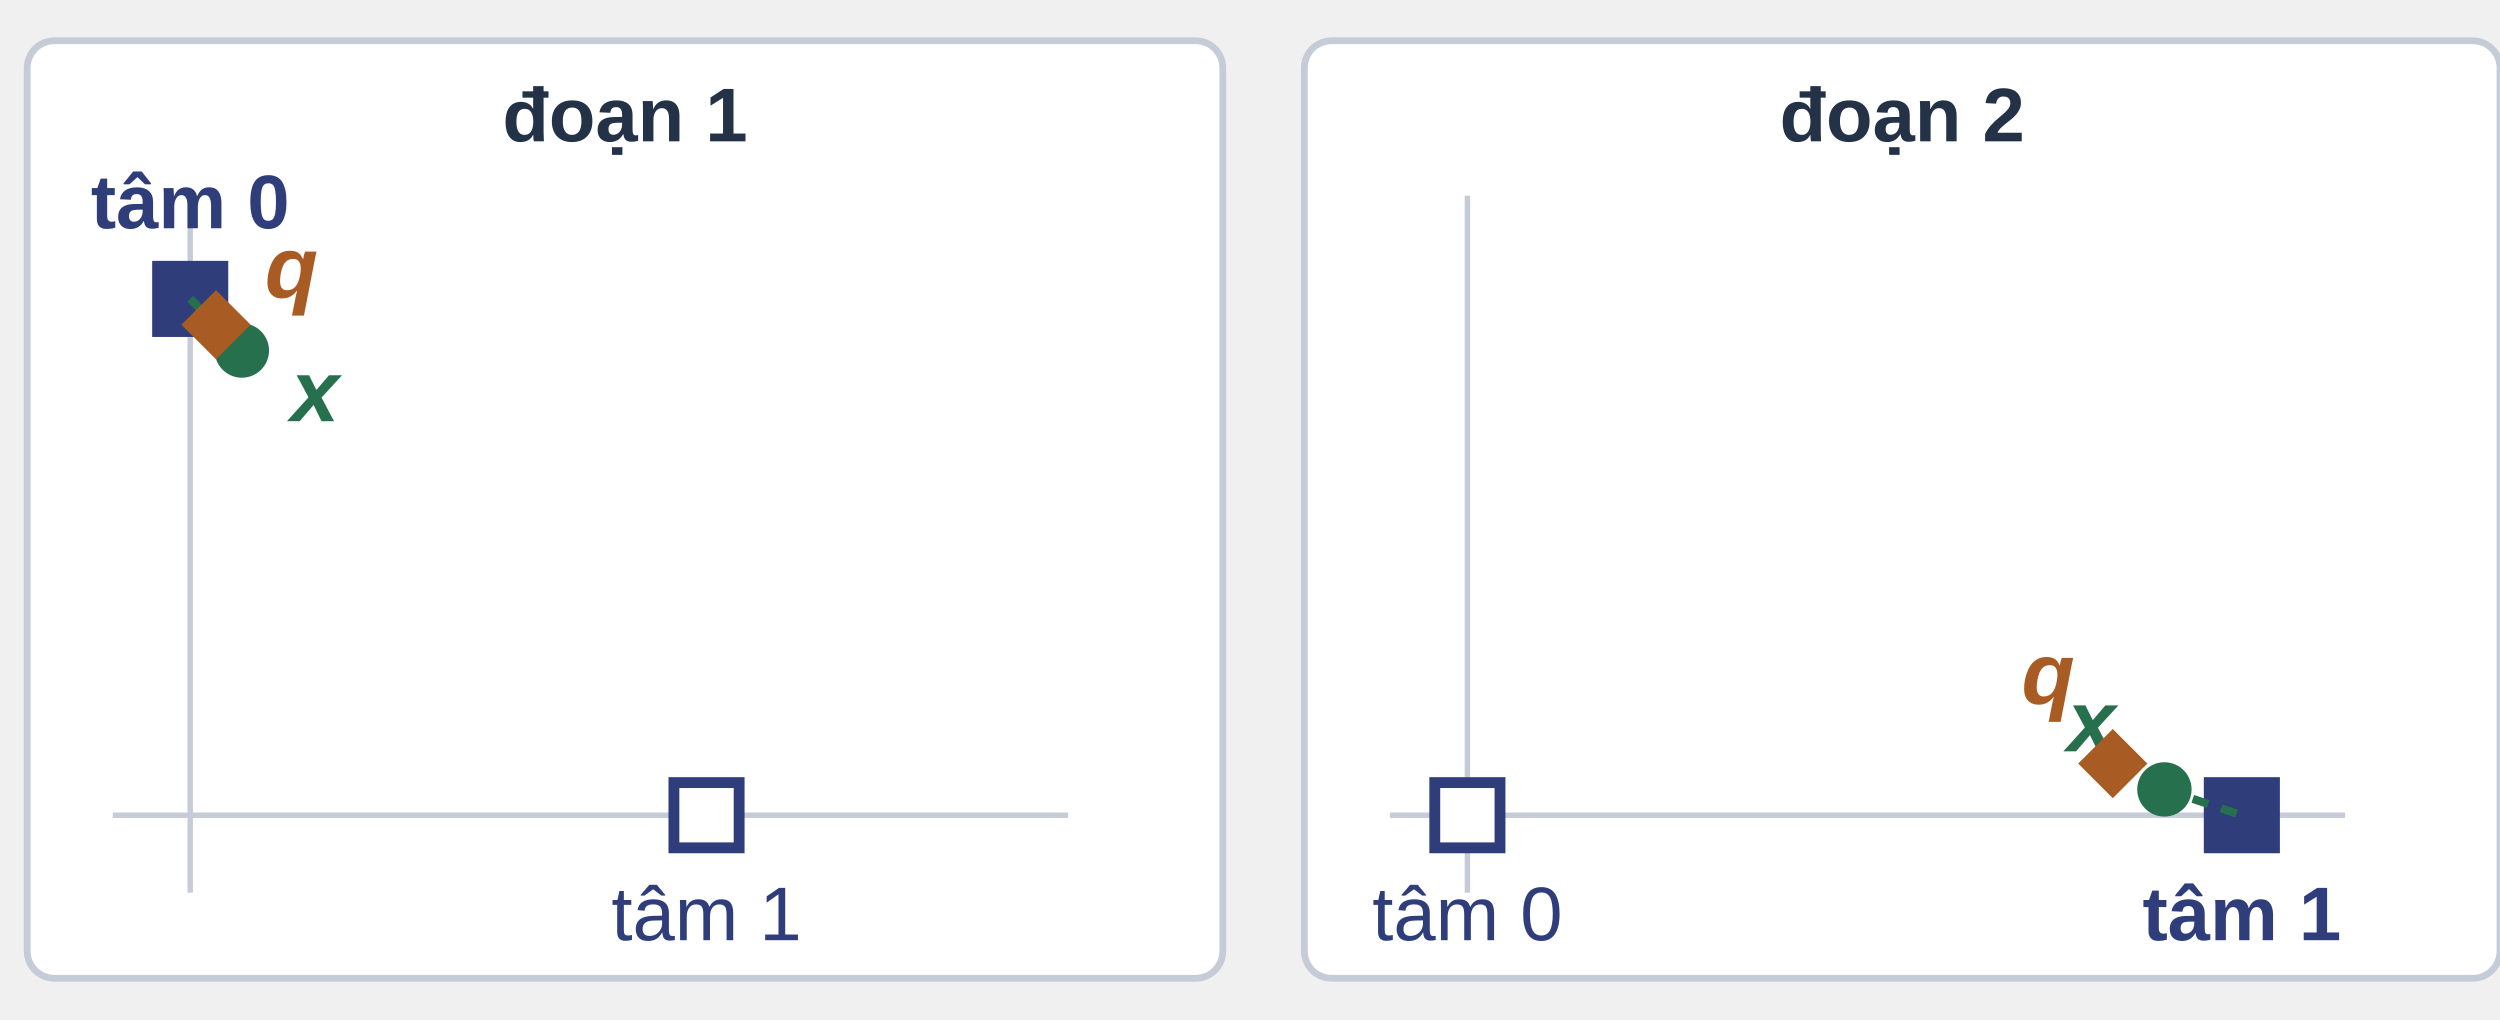
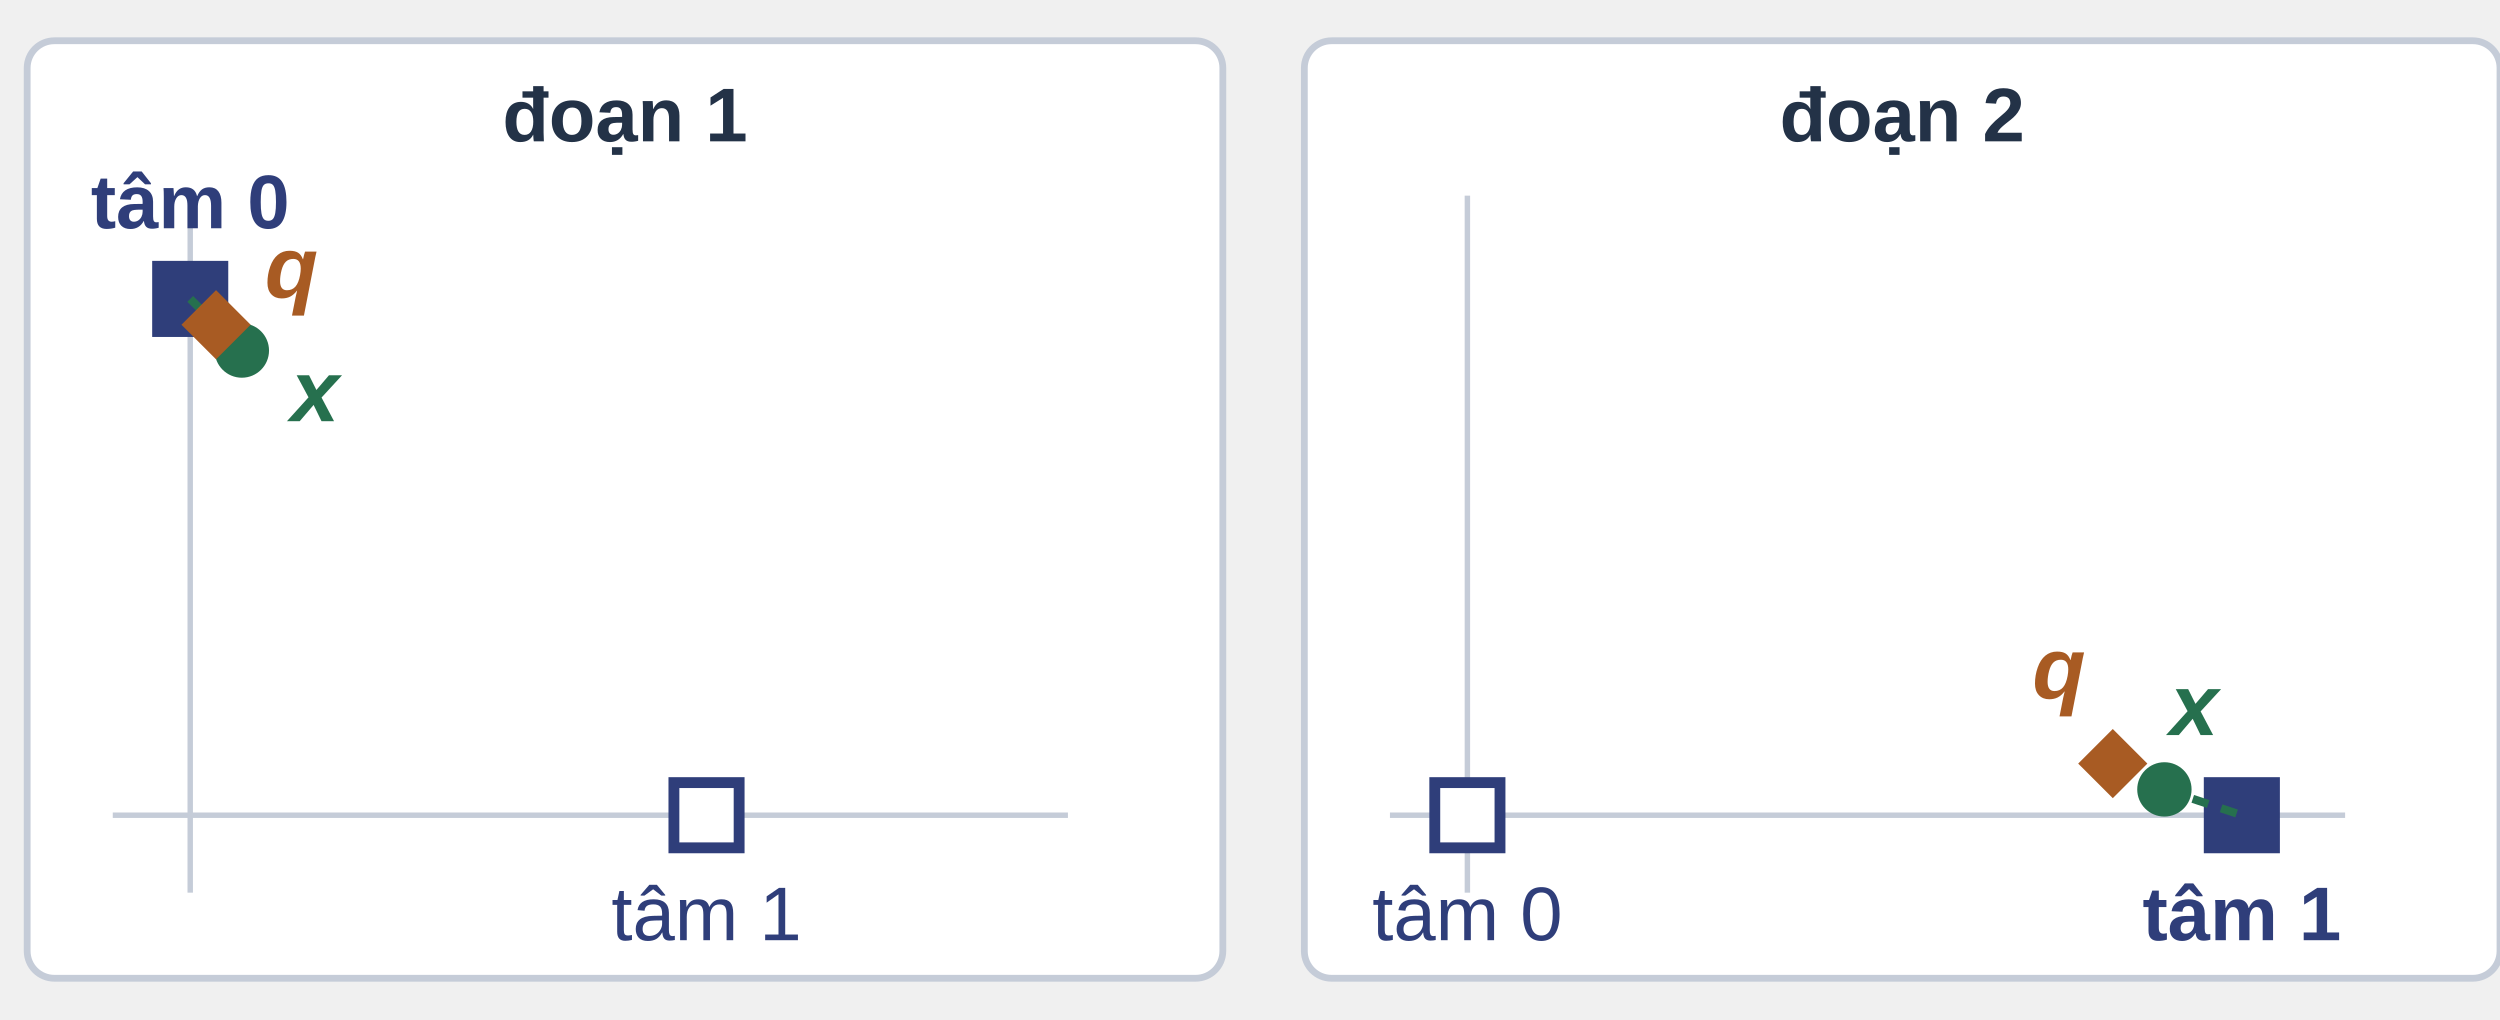
<svg xmlns="http://www.w3.org/2000/svg" viewBox="0 0 920 375" role="img" aria-labelledby="title desc">
  <defs>
    <marker id="arrow" markerWidth="10" markerHeight="10" refX="9" refY="4.5" orient="auto">
      <path d="M0,0 L9,4.5 L0,9 Z" fill="#2f3e7a" />
    </marker>
  </defs>
  <g font-family="Arial, sans-serif">
    <rect x="10" y="15" width="440" height="345" rx="10" fill="#ffffff" stroke="#c5ccd8" stroke-width="2.5" />
    <text x="230" y="52" font-size="28" fill="#233247" text-anchor="middle" font-weight="bold">đoạn 1</text>
    <line x1="41.5" y1="300" x2="393.0" y2="300" stroke="#c5ccd8" stroke-width="2" />
    <line x1="70" y1="328.5" x2="70" y2="72.0" stroke="#c5ccd8" stroke-width="2" />
    <rect x="58" y="98" width="24" height="24" fill="#2f3e7a" stroke="#2f3e7a" stroke-width="4" />
    <text x="70" y="84" font-size="28" fill="#2f3e7a" text-anchor="middle" font-weight="bold">tâm 0</text>
    <rect x="248" y="288" width="24" height="24" fill="#ffffff" stroke="#2f3e7a" stroke-width="4" />
    <text x="260" y="346" font-size="28" fill="#2f3e7a" text-anchor="middle" font-weight="normal">tâm 1</text>
    <line x1="89.0" y1="129.0" x2="70" y2="110" stroke="#26704e" stroke-width="3" stroke-dasharray="6 5" />
    <circle cx="89.0" cy="129.0" r="10" fill="#26704e" />
    <text x="107.0" y="155.0" font-size="32" fill="#26704e" text-anchor="start" font-weight="bold" font-style="italic">x</text>
    <rect x="70.5" y="110.5" width="18" height="18" fill="#a85b23" transform="rotate(45 79.5 119.5)" />
    <text x="97.5" y="109.5" font-size="32" fill="#a85b23" text-anchor="start" font-weight="bold" font-style="italic">q</text>
    <rect x="480" y="15" width="440" height="345" rx="10" fill="#ffffff" stroke="#c5ccd8" stroke-width="2.5" />
    <text x="700" y="52" font-size="28" fill="#233247" text-anchor="middle" font-weight="bold">đoạn 2</text>
    <line x1="511.5" y1="300" x2="863.0" y2="300" stroke="#c5ccd8" stroke-width="2" />
    <line x1="540" y1="328.5" x2="540" y2="72.0" stroke="#c5ccd8" stroke-width="2" />
    <rect x="528" y="288" width="24" height="24" fill="#ffffff" stroke="#2f3e7a" stroke-width="4" />
    <text x="540" y="346" font-size="28" fill="#2f3e7a" text-anchor="middle" font-weight="normal">tâm 0</text>
    <rect x="813" y="288" width="24" height="24" fill="#2f3e7a" stroke="#2f3e7a" stroke-width="4" />
    <text x="825" y="346" font-size="28" fill="#2f3e7a" text-anchor="middle" font-weight="bold">tâm 1</text>
    <line x1="796.5" y1="290.5" x2="825" y2="300" stroke="#26704e" stroke-width="3" stroke-dasharray="6 5" />
    <circle cx="796.5" cy="290.5" r="10" fill="#26704e" />
-     <text x="778.5" y="276.5" font-size="32" fill="#26704e" text-anchor="end" font-weight="bold" font-style="italic">x</text>
+     <text x="798.5" y="270.5" font-size="32" fill="#26704e" text-anchor="start" font-weight="bold" font-style="italic">x</text>
    <rect x="768.5" y="272.0" width="18" height="18" fill="#a85b23" transform="rotate(45 777.5 281.0)" />
-     <text x="763.5" y="259.0" font-size="32" fill="#a85b23" text-anchor="end" font-weight="bold" font-style="italic">q</text>
+     <text x="767.5" y="257.0" font-size="32" fill="#a85b23" text-anchor="end" font-weight="bold" font-style="italic">q</text>
  </g>
</svg>
